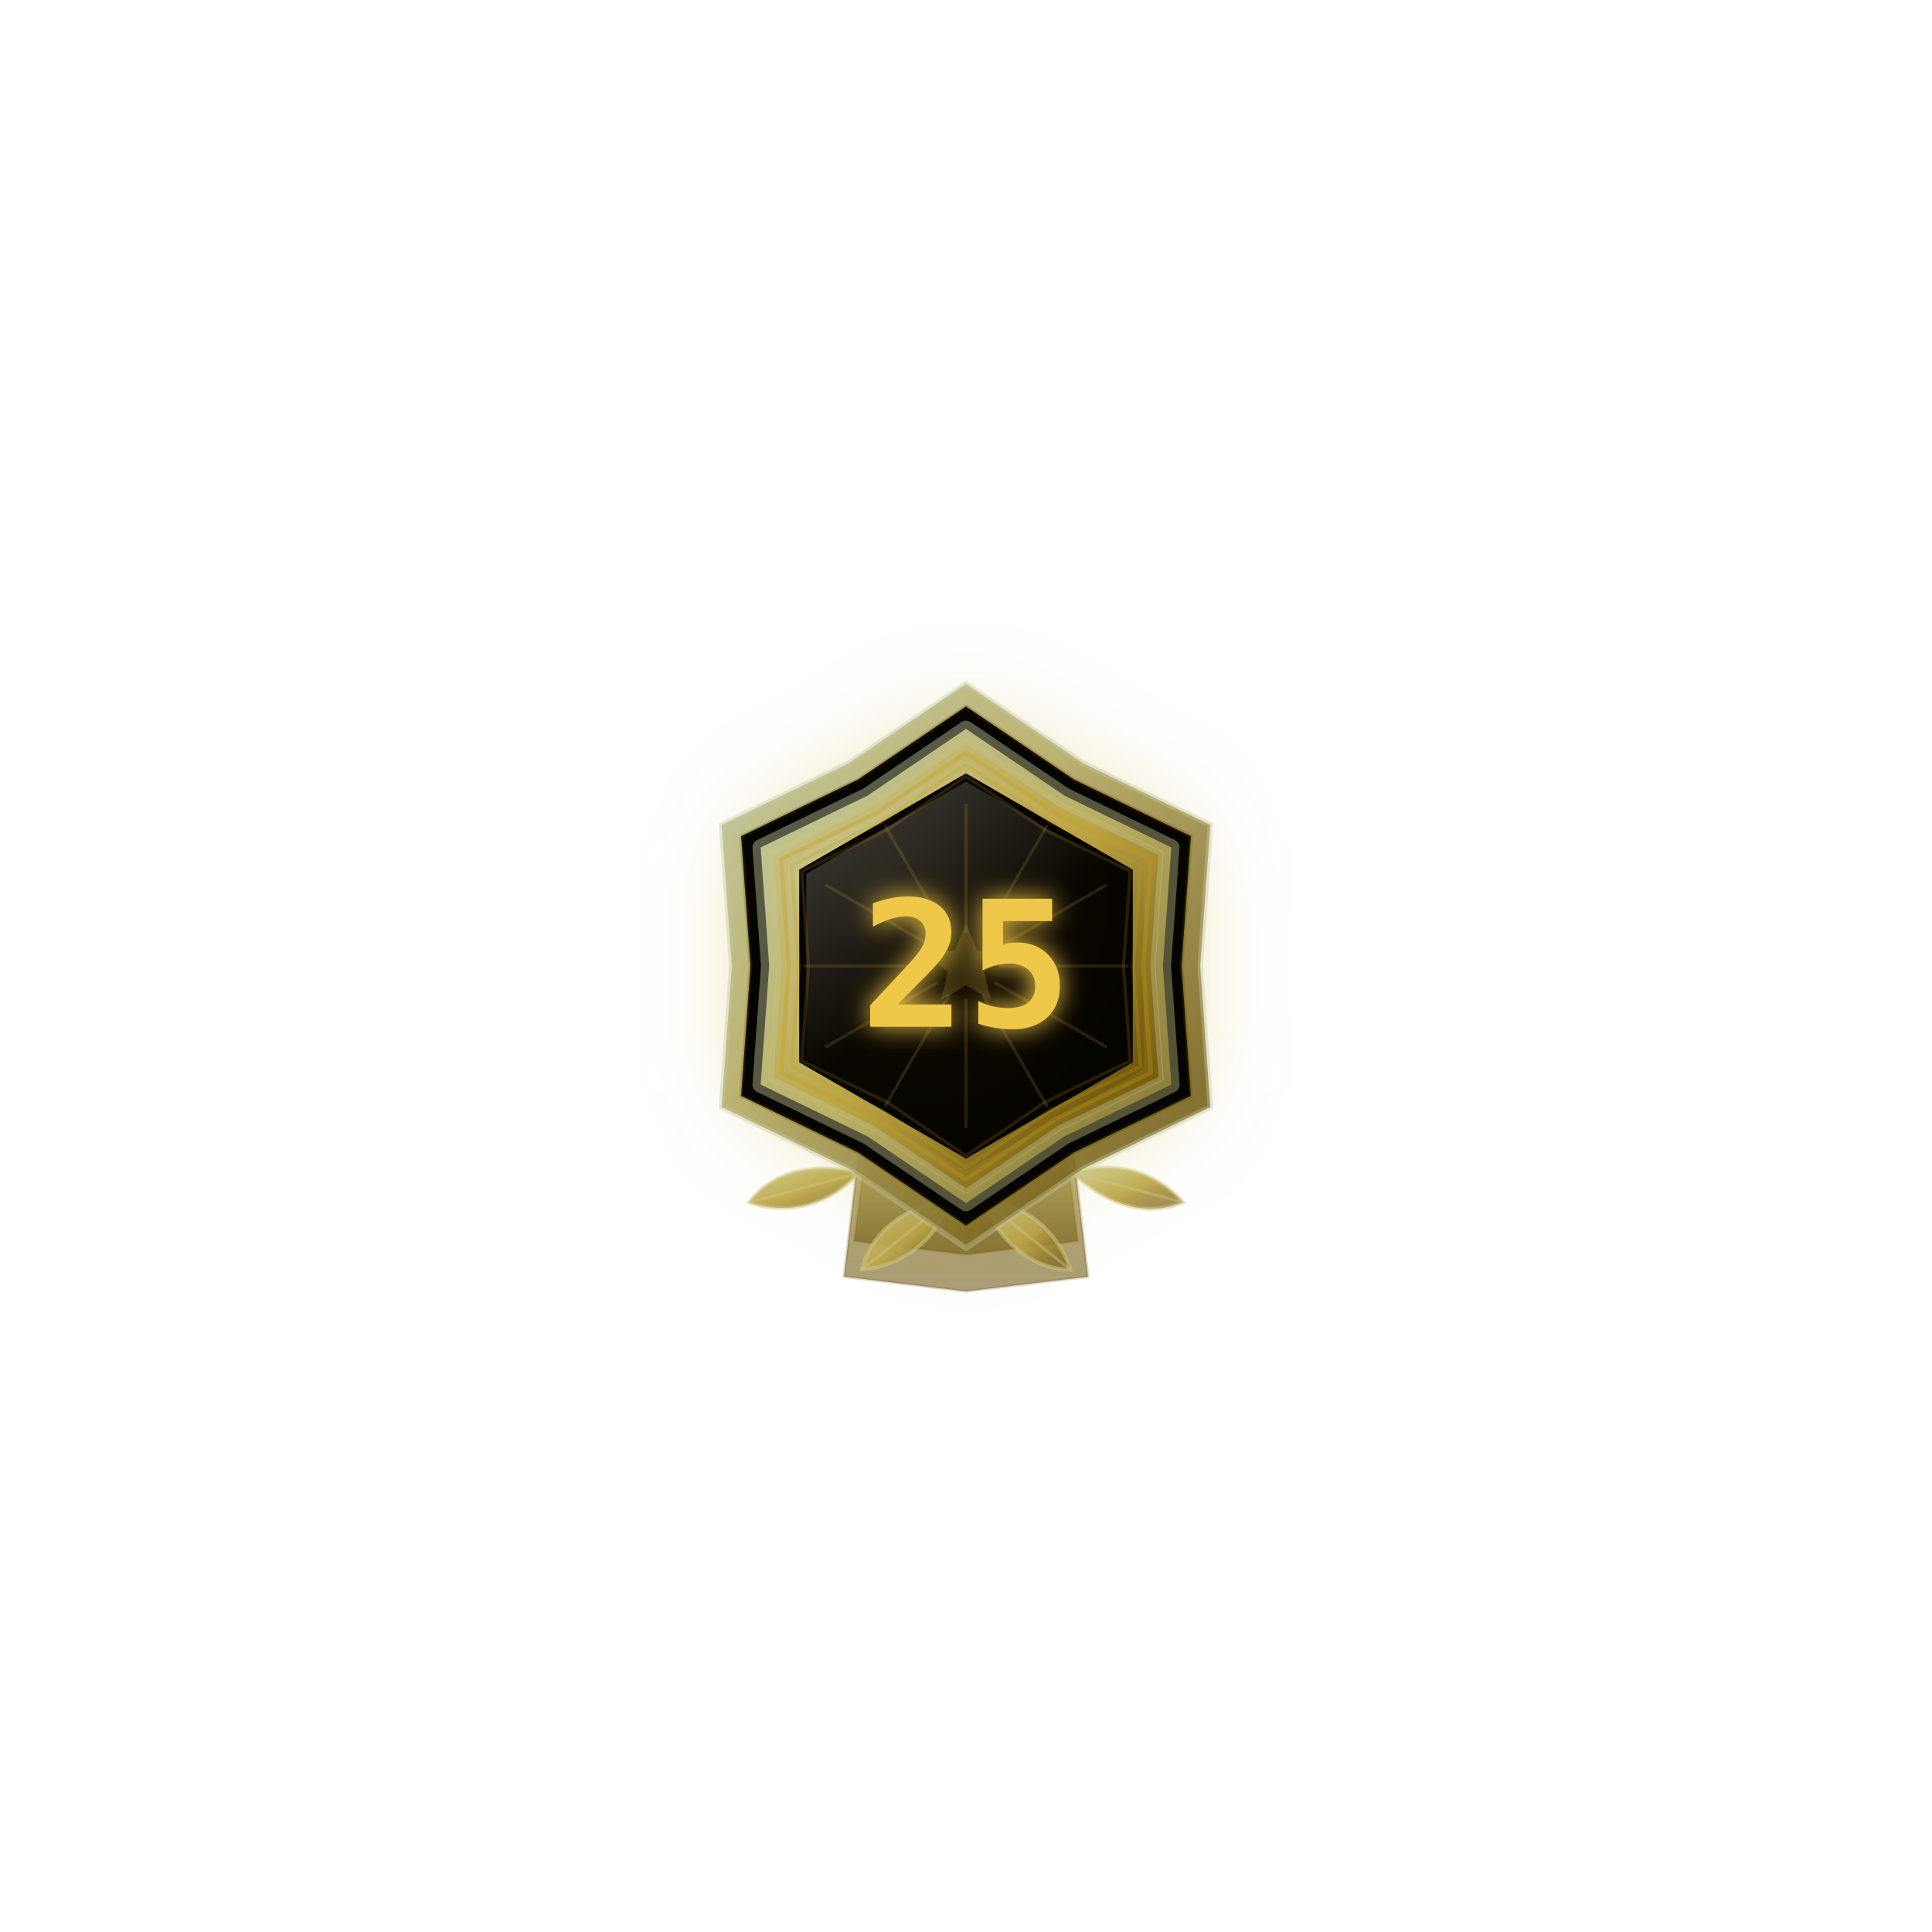
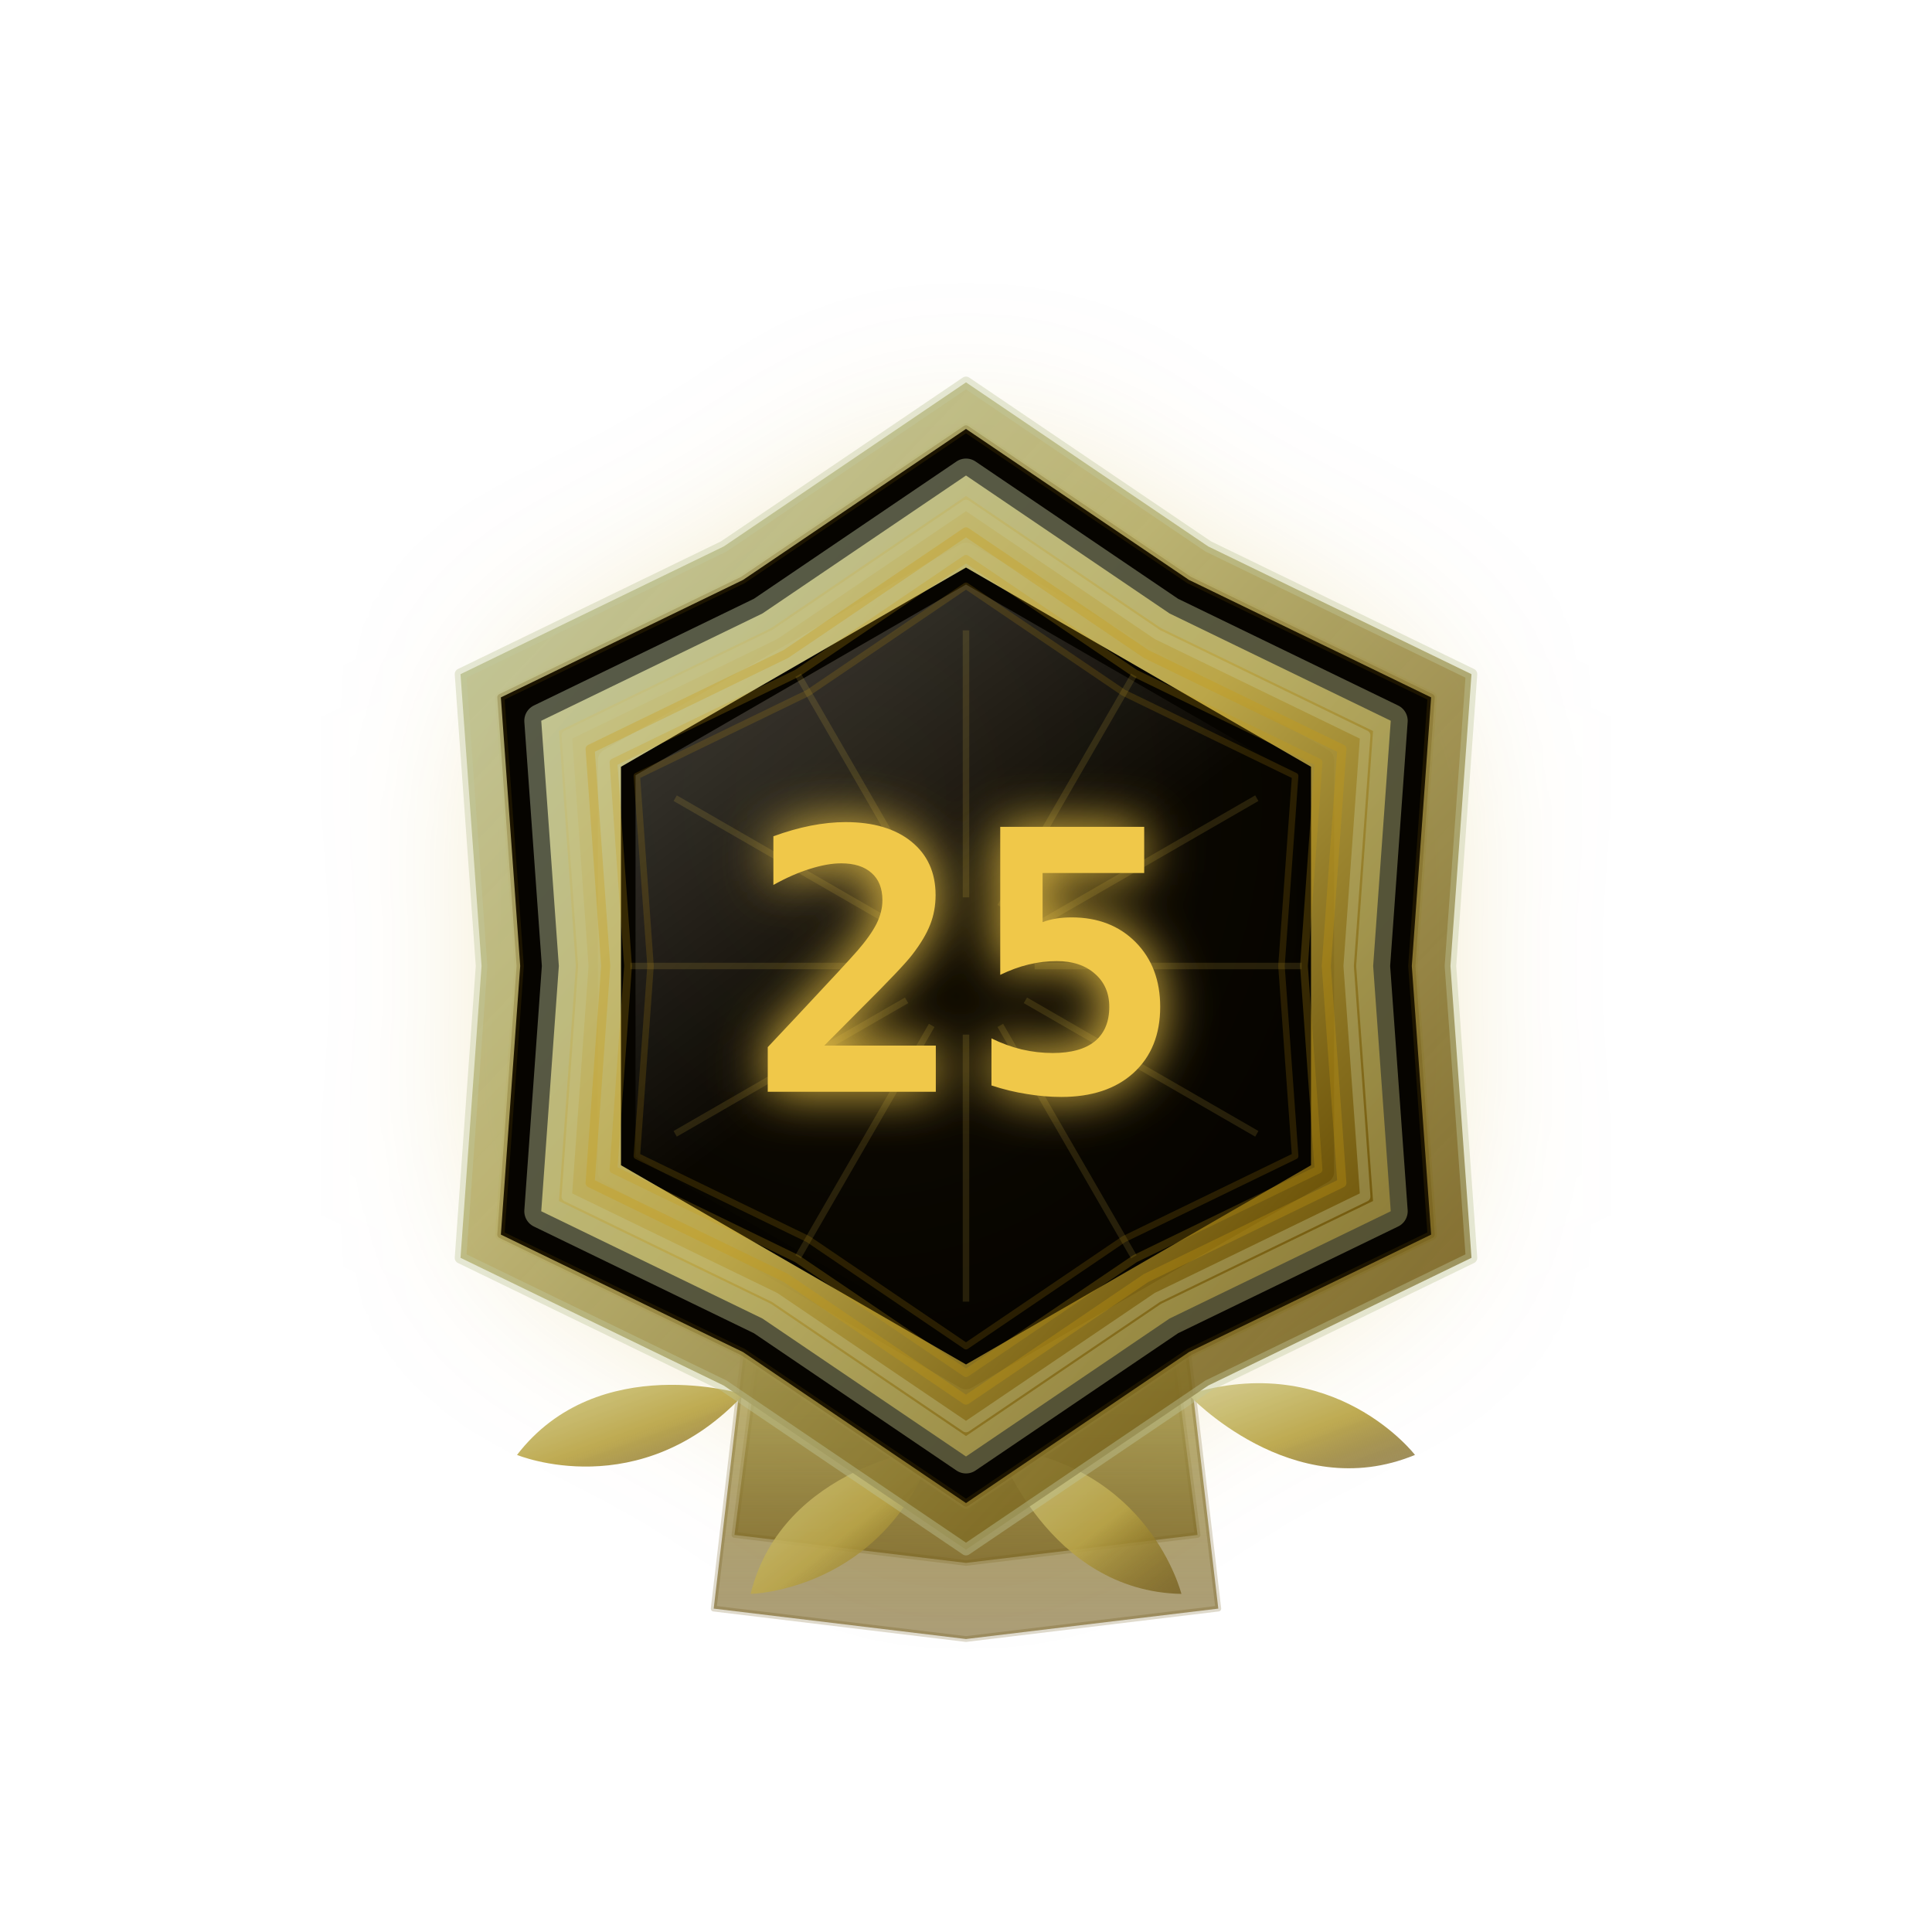
- <svg xmlns="http://www.w3.org/2000/svg" width="84" height="84" viewBox="-96.60 -96.60 277.20 277.20" overflow="visible" role="img" aria-label="Level 25 Badge">
+ <svg xmlns="http://www.w3.org/2000/svg" width="84" height="84" viewBox="-25 -25 134 134" overflow="visible" role="img" aria-label="Level 25 Badge">
  <defs>
    <radialGradient id="bglv25" cx="35%" cy="28%" r="72%">
      <stop offset="0%" stop-color="#120d02" />
      <stop offset="100%" stop-color="#060400" />
    </radialGradient>
    <linearGradient id="rimlv25" x1="5%" y1="5%" x2="95%" y2="95%">
      <stop offset="0%" stop-color="#c8c891" />
      <stop offset="50%" stop-color="#bba649" />
      <stop offset="100%" stop-color="#624800" />
    </linearGradient>
    <linearGradient id="transRinglv25" x1="0%" y1="0%" x2="100%" y2="100%">
      <stop offset="0%" stop-color="#bdc8a6" />
      <stop offset="100%" stop-color="#b4ae6c" />
    </linearGradient>
    <linearGradient id="shlv25" x1="18%" y1="0%" x2="82%" y2="100%">
      <stop offset="0%" stop-color="white" stop-opacity="0.2" />
      <stop offset="50%" stop-color="white" stop-opacity="0" />
    </linearGradient>
    <filter id="gllv25" x="-40%" y="-40%" width="180%" height="180%">
      <feGaussianBlur stdDeviation="1.8" result="b" />
      <feMerge>
        <feMergeNode in="b" />
        <feMergeNode in="SourceGraphic" />
      </feMerge>
    </filter>
-     <filter id="halolv25" x="-150%" y="-150%" width="500%" height="500%">
-       <feGaussianBlur stdDeviation="8" result="b" />
+     <filter id="halolv25" x="-80%" y="-80%" width="360%" height="360%">
+       <feGaussianBlur stdDeviation="7" result="b" />
      <feMerge>
        <feMergeNode in="b" />
        <feMergeNode in="SourceGraphic" />
      </feMerge>
    </filter>
    <linearGradient id="pglv25_0" x1="5%" y1="0%" x2="95%" y2="100%">
      <stop offset="0%" stop-color="#d9c874" stop-opacity="0.95" />
      <stop offset="38%" stop-color="#bea33b" stop-opacity="0.9" />
      <stop offset="100%" stop-color="#624800" stop-opacity="0.85" />
    </linearGradient>
    <linearGradient id="pglv25_1" x1="5%" y1="0%" x2="95%" y2="100%">
      <stop offset="0%" stop-color="#c1c89e" stop-opacity="0.95" />
      <stop offset="38%" stop-color="#b5ac66" stop-opacity="0.9" />
      <stop offset="100%" stop-color="#624800" stop-opacity="0.85" />
    </linearGradient>
    <linearGradient id="aplv25_0" x1="0%" y1="0%" x2="0%" y2="100%">
      <stop offset="0%" stop-color="#c6c896" />
      <stop offset="100%" stop-color="#624800" stop-opacity="0.65" />
    </linearGradient>
    <linearGradient id="aplv25_1" x1="0%" y1="0%" x2="0%" y2="100%">
      <stop offset="0%" stop-color="#b7aa5b" />
      <stop offset="100%" stop-color="#624800" stop-opacity="0.65" />
    </linearGradient>
    <linearGradient id="lflv25" x1="0%" y1="0%" x2="100%" y2="100%">
      <stop offset="0%" stop-color="#cfc885" stop-opacity="0.95" />
      <stop offset="55%" stop-color="#bba649" />
      <stop offset="100%" stop-color="#624800" stop-opacity="0.65" />
    </linearGradient>
  </defs>
-   <path d="M71.46,24.99 L70.24,42.00 L71.46,59.01 L56.12,66.45 L42.00,76.02 L27.88,66.45 L12.54,59.01 L13.76,42.00 L12.54,24.99 L27.88,17.55 L42.00,7.98 L56.12,17.55Z" fill="#c89a10" fill-opacity="0.45" filter="url(#halolv25)" />
+   <path d="M71.46,24.99 L70.24,42.00 L71.46,59.01 L56.12,66.45 L42.00,76.02 L27.88,66.45 L12.54,59.01 L13.76,42.00 L12.54,24.99 L27.88,17.55 L42.00,7.98 L56.12,17.55Z" fill="#c89a10" fill-opacity="0.40" filter="url(#halolv25)" />
  <path d="M27.88,66.45 L42.00,76.02 L56.12,66.45 L58.06,81.46 L42.00,83.40 L25.94,81.46 Z" fill="url(#aplv25_0)" opacity="0.90" />
  <path d="M27.88,66.45 L42.00,76.02 L56.12,66.45" fill="none" stroke="#c6c896" stroke-width="0.9" stroke-opacity="0.52" stroke-linejoin="round" />
  <path d="M27.88,66.45 L42.00,76.02 L56.12,66.45 L58.06,81.46 L42.00,83.40 L25.94,81.46 Z" fill="none" stroke="#624800" stroke-width="0.4" stroke-opacity="0.2" stroke-linejoin="round" />
  <path d="M26.61,68.65 L42.00,79.08 L57.39,68.65 L59.50,86.57 L42.00,88.68 L24.50,86.57 Z" fill="url(#aplv25_1)" opacity="0.82" />
  <path d="M26.61,68.65 L42.00,79.08 L57.39,68.65" fill="none" stroke="#c6c896" stroke-width="0.9" stroke-opacity="0.42" stroke-linejoin="round" />
  <path d="M26.61,68.65 L42.00,79.08 L57.39,68.65 L59.50,86.57 L42.00,88.68 L24.50,86.57 Z" fill="none" stroke="#624800" stroke-width="0.4" stroke-opacity="0.2" stroke-linejoin="round" />
  <path d="M56.94,85.55 C47.71,85.37 44.21,75.39 44.21,75.39 C54.72,76.58 56.94,85.55 56.94,85.55 Z" fill="url(#lflv25)" opacity="0.88" />
-   <path d="M56.94,85.55 C47.71,85.37 44.21,75.39 44.21,75.39 C54.72,76.58 56.94,85.55 56.94,85.55 Z" fill="none" stroke="#cfc885" stroke-width="0.55" stroke-opacity="0.52" />
-   <line x1="56.94" y1="85.55" x2="44.21" y2="75.39" stroke="#cfc885" stroke-width="0.4" stroke-opacity="0.42" />
  <path d="M73.14,75.91 C64.61,79.45 57.41,71.71 57.41,71.71 C67.51,68.59 73.14,75.91 73.14,75.91 Z" fill="url(#lflv25)" opacity="0.95" />
-   <path d="M73.14,75.91 C64.61,79.45 57.41,71.71 57.41,71.71 C67.51,68.59 73.14,75.91 73.14,75.91 Z" fill="none" stroke="#cfc885" stroke-width="0.55" stroke-opacity="0.52" />
-   <line x1="73.14" y1="75.91" x2="57.41" y2="71.71" stroke="#cfc885" stroke-width="0.4" stroke-opacity="0.42" />
  <path d="M27.06,85.55 C29.28,76.58 39.79,75.39 39.79,75.39 C36.29,85.37 27.06,85.55 27.06,85.55 Z" fill="url(#lflv25)" opacity="0.88" />
-   <path d="M27.06,85.55 C29.28,76.58 39.79,75.39 39.79,75.39 C36.29,85.37 27.06,85.55 27.06,85.55 Z" fill="none" stroke="#cfc885" stroke-width="0.55" stroke-opacity="0.52" />
-   <line x1="27.06" y1="85.55" x2="39.79" y2="75.39" stroke="#cfc885" stroke-width="0.4" stroke-opacity="0.42" />
  <path d="M10.86,75.91 C16.49,68.59 26.59,71.71 26.59,71.71 C19.39,79.45 10.86,75.91 10.86,75.91 Z" fill="url(#lflv25)" opacity="0.95" />
-   <path d="M10.86,75.91 C16.49,68.59 26.59,71.71 26.59,71.71 C19.39,79.45 10.86,75.91 10.86,75.91 Z" fill="none" stroke="#cfc885" stroke-width="0.55" stroke-opacity="0.52" />
-   <line x1="10.86" y1="75.91" x2="26.59" y2="71.71" stroke="#cfc885" stroke-width="0.4" stroke-opacity="0.42" />
  <path d="M74.26,23.37 L72.92,42.00 L74.26,60.63 L57.46,68.78 L42.00,79.25 L26.54,68.78 L9.74,60.63 L11.08,42.00 L9.74,23.37 L26.54,15.22 L42.00,4.75 L57.46,15.22Z" fill="url(#pglv25_0)" />
  <path d="M71.46,24.99 L70.24,42.00 L71.46,59.01 L56.12,66.45 L42.00,76.02 L27.88,66.45 L12.54,59.01 L13.76,42.00 L12.54,24.99 L27.88,17.55 L42.00,7.98 L56.12,17.55Z" fill="#060400" />
  <path d="M74.26,23.37 L72.92,42.00 L74.26,60.63 L57.46,68.78 L42.00,79.25 L26.54,68.78 L9.74,60.63 L11.08,42.00 L9.74,23.37 L26.54,15.22 L42.00,4.75 L57.46,15.22Z" fill="none" stroke="#d9c874" stroke-width="0.8" stroke-opacity="0.48" stroke-linejoin="round" />
  <path d="M71.46,24.99 L70.24,42.00 L71.46,59.01 L56.12,66.45 L42.00,76.02 L27.88,66.45 L12.54,59.01 L13.76,42.00 L12.54,24.99 L27.88,17.55 L42.00,7.98 L56.12,17.55Z" fill="none" stroke="#624800" stroke-width="0.5" stroke-opacity="0.28" stroke-linejoin="round" />
  <path d="M77.06,21.76 L75.60,42.00 L77.06,62.24 L58.80,71.10 L42.00,82.48 L25.20,71.10 L6.94,62.24 L8.40,42.00 L6.94,21.76 L25.20,12.90 L42.00,1.52 L58.80,12.90Z" fill="url(#pglv25_1)" />
  <path d="M74.26,23.37 L72.92,42.00 L74.26,60.63 L57.46,68.78 L42.00,79.25 L26.54,68.78 L9.74,60.63 L11.08,42.00 L9.74,23.37 L26.54,15.22 L42.00,4.75 L57.46,15.22Z" fill="#060400" />
  <path d="M77.06,21.76 L75.60,42.00 L77.06,62.24 L58.80,71.10 L42.00,82.48 L25.20,71.10 L6.94,62.24 L8.40,42.00 L6.94,21.76 L25.20,12.90 L42.00,1.52 L58.80,12.90Z" fill="none" stroke="#c1c89e" stroke-width="0.8" stroke-opacity="0.40" stroke-linejoin="round" />
  <path d="M74.26,23.37 L72.92,42.00 L74.26,60.63 L57.46,68.78 L42.00,79.25 L26.54,68.78 L9.74,60.63 L11.08,42.00 L9.74,23.37 L26.54,15.22 L42.00,4.75 L57.46,15.22Z" fill="none" stroke="#624800" stroke-width="0.5" stroke-opacity="0.24" stroke-linejoin="round" />
  <path d="M71.46,24.99 L70.24,42.00 L71.46,59.01 L56.12,66.45 L42.00,76.02 L27.88,66.45 L12.54,59.01 L13.76,42.00 L12.54,24.99 L27.88,17.55 L42.00,7.98 L56.12,17.55Z" fill="url(#rimlv25)" />
  <path d="M66.73,27.72L66.73,56.28L42.00,70.56L17.27,56.28L17.27,27.72L42.00,13.44Z" fill="#060400" />
  <path d="M66.73,27.72L66.73,56.28L42.00,70.56L17.27,56.28L17.27,27.72L42.00,13.44Z" fill="none" stroke="url(#rimlv25)" stroke-width="1.60" stroke-linejoin="round" />
  <path d="M64.92,28.77L64.92,55.23L42.00,68.46L19.08,55.23L19.08,28.77L42.00,15.54Z" fill="url(#bglv25)" />
  <path d="M64.92,28.77L64.92,55.23L42.00,68.46L19.08,55.23L19.08,28.77L42.00,15.54Z" fill="url(#shlv25)" />
  <line x1="46.76" y1="42.00" x2="65.28" y2="42.00" stroke="#f0c84a" stroke-width="0.45" stroke-opacity="0.14" />
  <line x1="46.12" y1="44.38" x2="62.17" y2="53.64" stroke="#f0c84a" stroke-width="0.45" stroke-opacity="0.14" />
  <line x1="44.38" y1="46.12" x2="53.64" y2="62.17" stroke="#f0c84a" stroke-width="0.45" stroke-opacity="0.14" />
  <line x1="42.00" y1="46.76" x2="42.00" y2="65.28" stroke="#f0c84a" stroke-width="0.45" stroke-opacity="0.14" />
  <line x1="39.62" y1="46.12" x2="30.36" y2="62.17" stroke="#f0c84a" stroke-width="0.45" stroke-opacity="0.14" />
  <line x1="37.88" y1="44.38" x2="21.83" y2="53.64" stroke="#f0c84a" stroke-width="0.45" stroke-opacity="0.14" />
  <line x1="37.24" y1="42.00" x2="18.72" y2="42.00" stroke="#f0c84a" stroke-width="0.45" stroke-opacity="0.14" />
  <line x1="37.88" y1="39.62" x2="21.83" y2="30.36" stroke="#f0c84a" stroke-width="0.45" stroke-opacity="0.14" />
  <line x1="39.62" y1="37.88" x2="30.36" y2="21.83" stroke="#f0c84a" stroke-width="0.45" stroke-opacity="0.14" />
  <line x1="42.00" y1="37.24" x2="42.00" y2="18.72" stroke="#f0c84a" stroke-width="0.45" stroke-opacity="0.14" />
  <line x1="44.38" y1="37.88" x2="53.64" y2="21.83" stroke="#f0c84a" stroke-width="0.45" stroke-opacity="0.14" />
  <line x1="46.12" y1="39.62" x2="62.17" y2="30.36" stroke="#f0c84a" stroke-width="0.45" stroke-opacity="0.14" />
-   <path d="M42.00,35.91L43.61,39.78L47.79,40.12L44.60,42.85L45.58,46.92L42.00,44.74L38.42,46.92L39.40,42.85L36.21,40.12L40.39,39.78Z" fill="#f0c84a" opacity="0.18" />
  <path d="M71.46,24.99 L70.24,42.00 L71.46,59.01 L56.12,66.45 L42.00,76.02 L27.88,66.45 L12.54,59.01 L13.76,42.00 L12.54,24.99 L27.88,17.55 L42.00,7.98 L56.12,17.55Z" fill="none" stroke="url(#transRinglv25)" stroke-width="2.35" stroke-opacity="0.45" stroke-linejoin="round" />
-   <path d="M69.99,25.84 L68.82,42.00 L69.99,58.16 L55.41,65.23 L42.00,74.32 L28.59,65.23 L14.01,58.16 L15.18,42.00 L14.01,25.84 L28.59,18.77 L42.00,9.68 L55.41,18.77Z" fill="none" stroke="#c6c896" stroke-width="0.72" stroke-opacity="0.36" stroke-linejoin="round" />
-   <path d="M68.52,26.69 L67.41,42.00 L68.52,57.31 L54.71,64.01 L42.00,72.62 L29.29,64.01 L15.48,57.31 L16.59,42.00 L15.48,26.69 L29.29,19.99 L42.00,11.38 L54.71,19.99Z" fill="none" stroke="#c89a10" stroke-width="0.63" stroke-opacity="0.30" stroke-linejoin="round" />
-   <path d="M67.04,27.54 L66.00,42.00 L67.04,56.46 L54.00,62.79 L42.00,70.92 L30.00,62.79 L16.96,56.46 L18.00,42.00 L16.96,27.54 L30.00,21.21 L42.00,13.08 L54.00,21.21Z" fill="none" stroke="#c89a10" stroke-width="0.54" stroke-opacity="0.24" stroke-linejoin="round" />
-   <path d="M65.57,28.39 L64.59,42.00 L65.57,55.61 L53.29,61.56 L42.00,69.22 L30.71,61.56 L18.43,55.61 L19.41,42.00 L18.43,28.39 L30.71,22.44 L42.00,14.78 L53.29,22.44Z" fill="none" stroke="#c89a10" stroke-width="0.45" stroke-opacity="0.18" stroke-linejoin="round" />
+   <path d="M69.69,26.01 L68.54,42.00 L69.69,57.99 L55.27,64.99 L42.00,73.98 L28.73,64.99 L14.31,57.99 L15.46,42.00 L14.31,26.01 L28.73,19.01 L42.00,10.02 L55.27,19.01Z" fill="none" stroke="#c6c896" stroke-width="0.72" stroke-opacity="0.36" stroke-linejoin="round" />
+   <path d="M68.07,26.95 L66.99,42.00 L68.07,57.05 L54.49,63.64 L42.00,72.11 L29.51,63.64 L15.93,57.05 L17.01,42.00 L15.93,26.95 L29.51,20.36 L42.00,11.89 L54.49,20.36Z" fill="none" stroke="#c89a10" stroke-width="0.63" stroke-opacity="0.30" stroke-linejoin="round" />
+   <path d="M66.45,27.88 L65.44,42.00 L66.45,56.12 L53.72,62.30 L42.00,70.24 L30.28,62.30 L17.55,56.12 L18.56,42.00 L17.55,27.88 L30.28,21.70 L42.00,13.76 L53.72,21.70Z" fill="none" stroke="#c89a10" stroke-width="0.54" stroke-opacity="0.24" stroke-linejoin="round" />
+   <path d="M64.83,28.82 L63.88,42.00 L64.83,55.18 L52.94,60.95 L42.00,68.37 L31.06,60.95 L19.17,55.18 L20.12,42.00 L19.17,28.82 L31.06,23.05 L42.00,15.63 L52.94,23.05Z" fill="none" stroke="#c89a10" stroke-width="0.45" stroke-opacity="0.18" stroke-linejoin="round" />
  <text x="42.0" y="42.0" text-anchor="middle" dominant-baseline="central" font-family="Orbitron,monospace" font-weight="900" font-size="25.2" fill="#f0c84a" filter="url(#gllv25)">25</text>
</svg>
